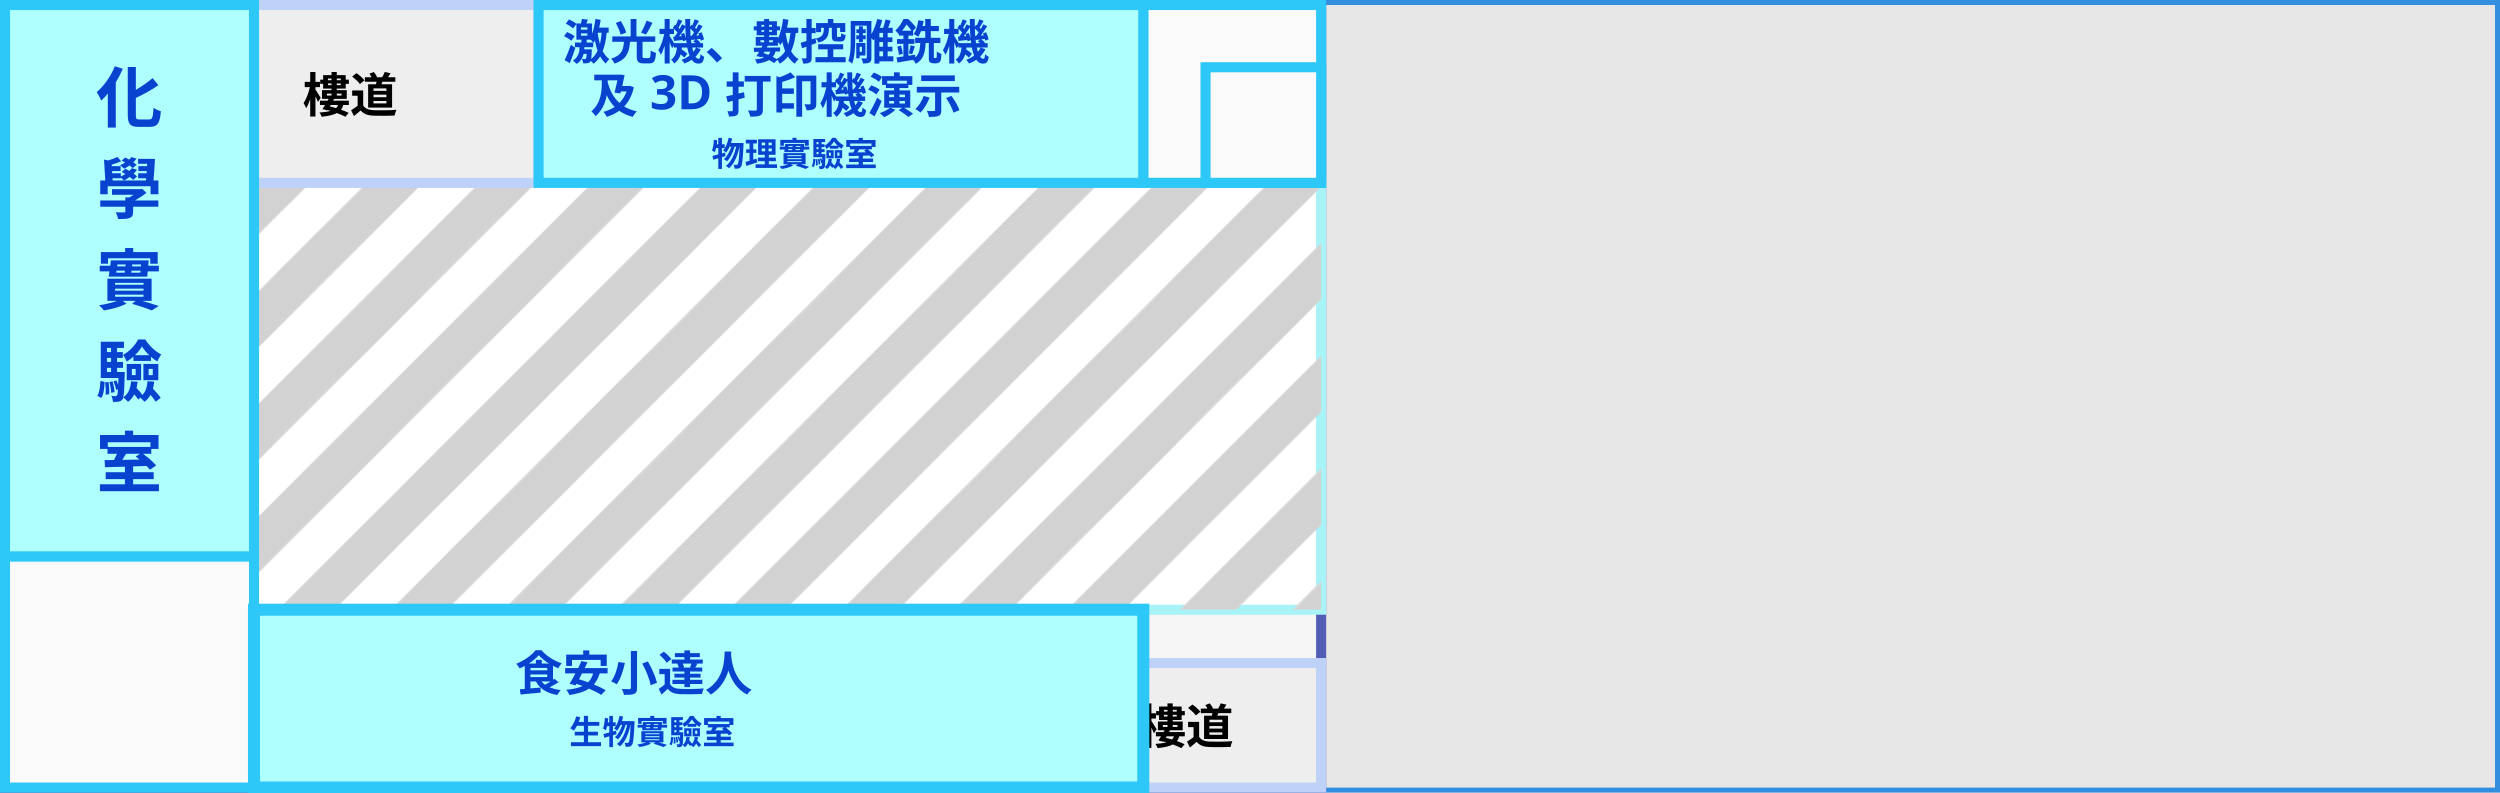
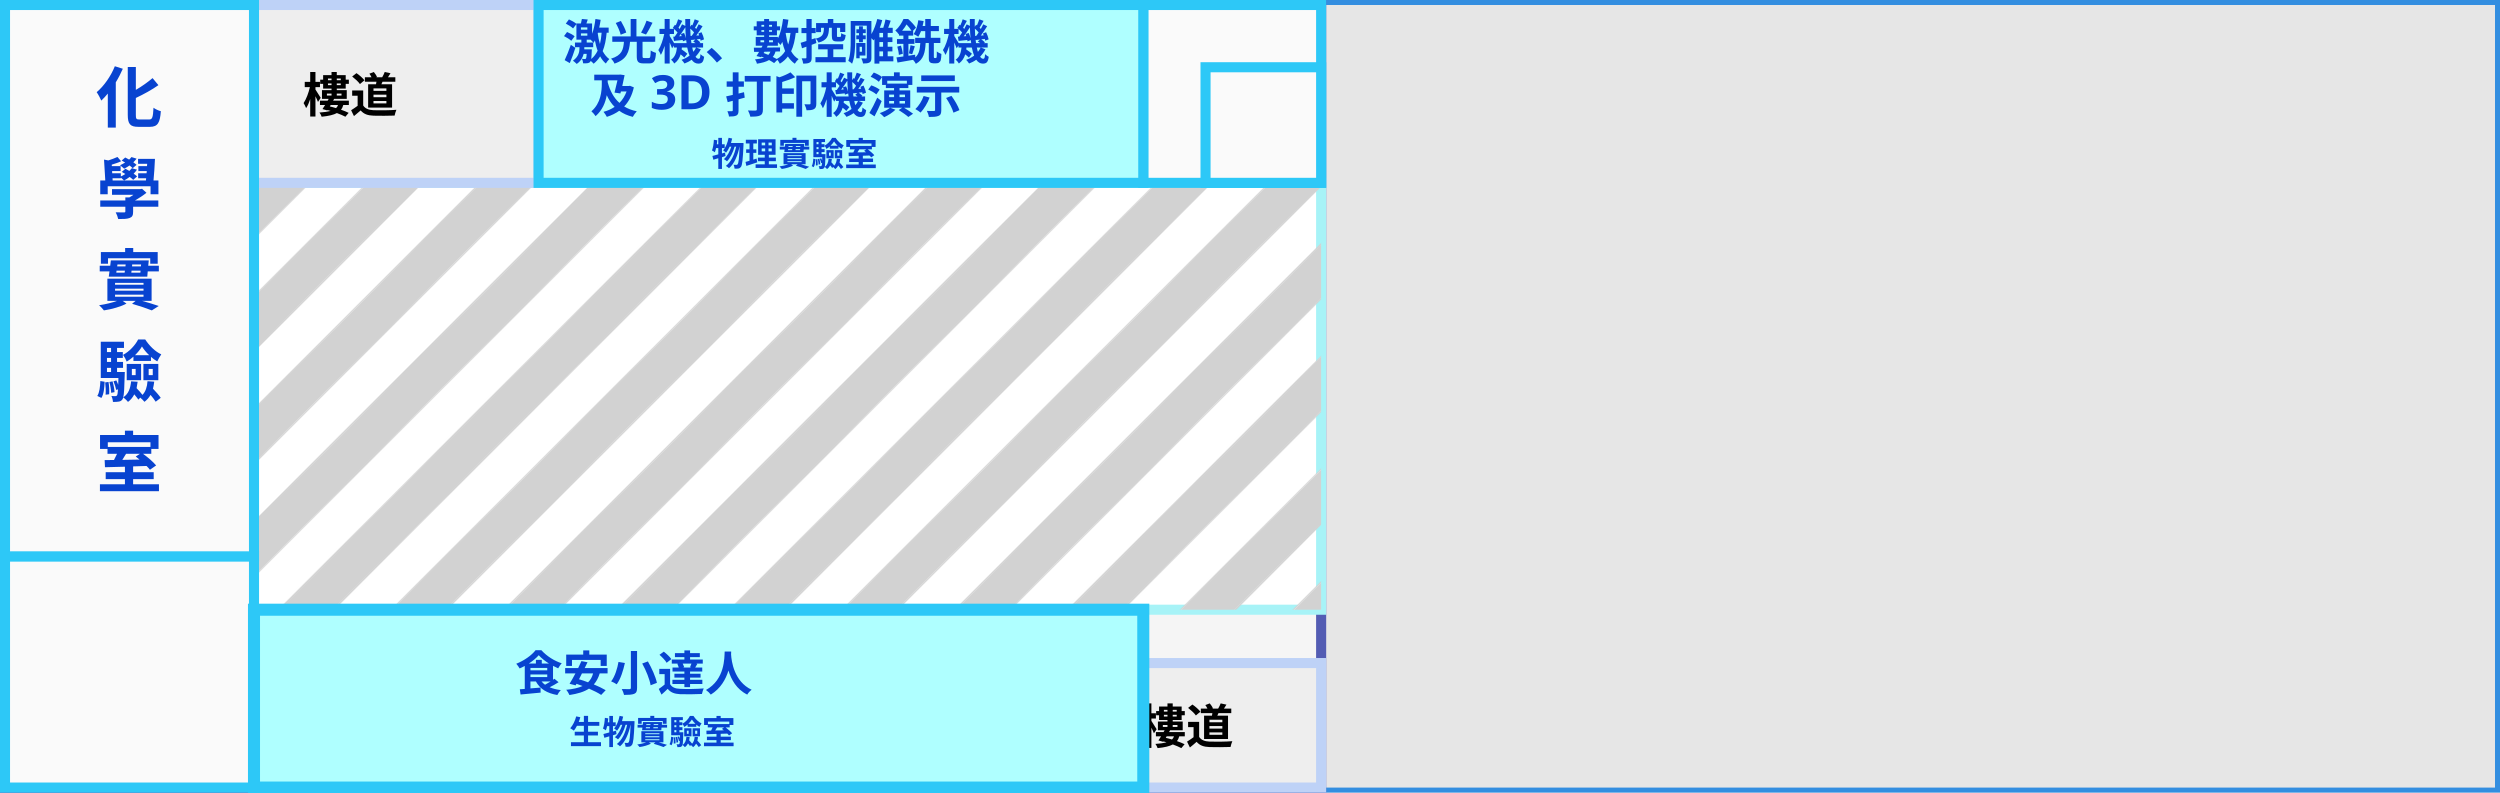
<svg xmlns="http://www.w3.org/2000/svg" xmlns:xlink="http://www.w3.org/1999/xlink" width="371.903mm" height="117.903mm" viewBox="0 0 371.903 117.903" version="1.1" id="svg8">
  <defs id="defs2">
    <pattern xlink:href="#pattern3241-4-4" id="pattern3259-5" patternTransform="matrix(0.1109277,0,0,0.1109277,81.58313,334.5228)" />
    <pattern patternUnits="userSpaceOnUse" width="151.181" height="151.181" patternTransform="translate(-229.0016,271.7669)" id="pattern3241-4-4">
      <path style="fill:#d2d2d2;fill-opacity:1;stroke:#000000;stroke-width:0;stroke-linecap:butt;stroke-linejoin:miter;stroke-miterlimit:4;stroke-dasharray:none;stroke-opacity:1" d="M 4.5622933e-6,151.181 H 75.591 L 151.181,75.591 V 4.5622933e-6 Z" id="path3153-20-2" />
      <path style="fill:#d2d2d2;fill-opacity:1;stroke:#000000;stroke-width:0;stroke-linecap:butt;stroke-linejoin:miter;stroke-miterlimit:4;stroke-dasharray:none;stroke-opacity:1" d="M 4.5622933e-6,4.5622933e-6 V 75.591 L 75.591,4.5622933e-6 Z" id="path3155-8-8" />
    </pattern>
    <pattern patternUnits="userSpaceOnUse" width="151.181" height="151.181" patternTransform="translate(-229.0016,271.7669)" id="pattern3241-4-4-7">
      <path style="fill:#d2d2d2;fill-opacity:1;stroke:#000000;stroke-width:0;stroke-linecap:butt;stroke-linejoin:miter;stroke-miterlimit:4;stroke-dasharray:none;stroke-opacity:1" d="M 4.5622933e-6,151.181 H 75.591 L 151.181,75.591 V 4.5622933e-6 Z" id="path3153-20-2-6" />
      <path style="fill:#d2d2d2;fill-opacity:1;stroke:#000000;stroke-width:0;stroke-linecap:butt;stroke-linejoin:miter;stroke-miterlimit:4;stroke-dasharray:none;stroke-opacity:1" d="M 4.5622933e-6,4.5622933e-6 V 75.591 L 75.591,4.5622933e-6 Z" id="path3155-8-8-8" />
    </pattern>
  </defs>
  <g id="layer1" transform="translate(-43.79875,-307.3217)">
    <rect style="opacity:1;fill:#fafafa;fill-opacity:1;stroke:#338ee0;stroke-width:1.5;stroke-linecap:square;stroke-linejoin:miter;stroke-miterlimit:4;stroke-dasharray:none;stroke-opacity:1;paint-order:normal" id="rect821" width="116.417" height="370.417" x="308.065" y="-414.958" ry="0" transform="rotate(90)" />
    <rect style="opacity:1;fill:#e6e6e6;fill-opacity:1;stroke:none;stroke-width:1.5;stroke-linecap:square;stroke-linejoin:miter;stroke-miterlimit:4;stroke-dasharray:none;stroke-opacity:1;paint-order:normal" id="rect823-5" width="174.625" height="116.417" x="240.333" y="308.065" ry="0" />
    <rect style="opacity:1;fill:#f5f5f5;fill-opacity:1;stroke:#535cb3;stroke-width:1.5;stroke-linecap:square;stroke-linejoin:miter;stroke-miterlimit:4;stroke-dasharray:none;stroke-opacity:1;paint-order:normal" id="rect823" width="195.792" height="116.417" x="44.542" y="308.065" ry="0" />
    <rect style="opacity:1;fill:#ffffff;fill-opacity:1;stroke:#a7f3f7;stroke-width:1.5;stroke-linecap:square;stroke-linejoin:miter;stroke-miterlimit:4;stroke-dasharray:none;stroke-opacity:1;paint-order:normal" id="rect878" width="158.75" height="63.5" x="81.583" y="334.523" />
    <path id="rect3245-4" style="fill:url(#pattern3259-5);stroke:none;stroke-width:1.097" d="m 81.583,334.523 v 63.5 H 240.333 v -63.5 z" />
    <rect style="opacity:1;fill:#fafafa;fill-opacity:1;stroke:#2dc8f7;stroke-width:1.5;stroke-linecap:square;stroke-linejoin:miter;stroke-miterlimit:4;stroke-dasharray:none;stroke-opacity:1;paint-order:normal" id="rect827-9" width="26.458" height="26.458" x="213.875" y="308.065" />
    <rect style="opacity:1;fill:#fafafa;fill-opacity:1;stroke:#2dc8f7;stroke-width:1.5;stroke-linecap:square;stroke-linejoin:miter;stroke-miterlimit:4;stroke-dasharray:none;stroke-opacity:1;paint-order:normal" id="rect827" width="17.198" height="17.198" x="223.135" y="317.325" />
    <rect style="opacity:1;fill:#eeeeee;fill-opacity:1;stroke:#bed2f7;stroke-width:1.5;stroke-linecap:square;stroke-linejoin:miter;stroke-miterlimit:4;stroke-dasharray:none;stroke-opacity:1;paint-order:normal" id="rect829-1" width="42.333" height="26.458" x="81.583" y="308.065" />
    <text xml:space="preserve" style="font-style:normal;font-weight:normal;font-size:10.583px;line-height:0.6;font-family:sans-serif;letter-spacing:0px;word-spacing:0px;fill:#000000;fill-opacity:1;stroke:none;stroke-width:1.5;stroke-miterlimit:4;stroke-dasharray:none" x="102.757" y="324.031" id="text931-5-5">
      <tspan x="102.757" y="324.031" style="font-style:normal;font-variant:normal;font-weight:bold;font-stretch:normal;font-size:7.056px;line-height:0.6;font-family:'Microsoft JhengHei UI';-inkscape-font-specification:'Microsoft JhengHei UI Bold';text-align:center;text-anchor:middle;fill:#000000;fill-opacity:1;stroke-width:1.5;stroke-miterlimit:4;stroke-dasharray:none" id="tspan951-2">樓道</tspan>
    </text>
    <rect style="opacity:1;fill:#eeeeee;fill-opacity:1;stroke:#bed2f7;stroke-width:1.5;stroke-linecap:square;stroke-linejoin:miter;stroke-miterlimit:4;stroke-dasharray:none;stroke-opacity:1;paint-order:normal" id="rect829-1-2" width="26.458" height="18.521" x="213.875" y="405.96" />
    <text xml:space="preserve" style="font-style:normal;font-weight:normal;font-size:10.583px;line-height:0.6;font-family:sans-serif;letter-spacing:0px;word-spacing:0px;fill:#000000;fill-opacity:1;stroke:none;stroke-width:1.5;stroke-miterlimit:4;stroke-dasharray:none" x="227.111" y="417.958" id="text931-5-5-9">
      <tspan x="227.111" y="417.958" style="font-style:normal;font-variant:normal;font-weight:bold;font-stretch:normal;font-size:7.056px;line-height:0.6;font-family:'Microsoft JhengHei UI';-inkscape-font-specification:'Microsoft JhengHei UI Bold';text-align:center;text-anchor:middle;fill:#000000;fill-opacity:1;stroke-width:1.5;stroke-miterlimit:4;stroke-dasharray:none" id="tspan951-2-9">樓道</tspan>
    </text>
    <text xml:space="preserve" style="font-style:normal;font-weight:normal;font-size:10.583px;line-height:1.25;font-family:sans-serif;letter-spacing:0px;word-spacing:0px;fill:#000000;fill-opacity:1;stroke:none;stroke-width:0.265" x="417.604" y="407.283" id="text1097" />
    <rect style="opacity:1;fill:#afffff;fill-opacity:1;stroke:#2dc8f7;stroke-width:1.5;stroke-linecap:square;stroke-linejoin:miter;stroke-miterlimit:4;stroke-dasharray:none;stroke-opacity:1;paint-order:normal" id="rect829-9" width="89.958" height="26.458" x="123.917" y="308.065" />
    <text xml:space="preserve" style="font-style:normal;font-weight:normal;font-size:10.583px;line-height:0.75;font-family:sans-serif;letter-spacing:0px;word-spacing:0px;fill:#0843d0;fill-opacity:1;stroke:none;stroke-width:1.5;stroke-miterlimit:4;stroke-dasharray:none" x="168.867" y="316.145" id="text931-5-9">
      <tspan id="tspan929-6-7" x="168.867" y="316.145" style="font-style:normal;font-variant:normal;font-weight:bold;font-stretch:normal;font-size:7.056px;line-height:0.75;font-family:'Microsoft JhengHei UI';-inkscape-font-specification:'Microsoft JhengHei UI Bold';text-align:center;text-anchor:middle;fill:#0843d0;fill-opacity:1;stroke-width:1.5;stroke-miterlimit:4;stroke-dasharray:none">激光機、數控雕銑機</tspan>
      <tspan x="168.867" y="324.083" style="font-style:normal;font-variant:normal;font-weight:bold;font-stretch:normal;font-size:7.056px;line-height:0.75;font-family:'Microsoft JhengHei UI';-inkscape-font-specification:'Microsoft JhengHei UI Bold';text-align:center;text-anchor:middle;fill:#0843d0;fill-opacity:1;stroke-width:1.5;stroke-miterlimit:4;stroke-dasharray:none" id="tspan846">及 3D 打印機演示</tspan>
      <tspan x="168.867" y="332.02" style="font-style:normal;font-variant:normal;font-weight:bold;font-stretch:normal;font-size:4.939px;line-height:0.75;font-family:'Microsoft JhengHei UI';-inkscape-font-specification:'Microsoft JhengHei UI Bold';text-align:center;text-anchor:middle;fill:#0843d0;fill-opacity:1;stroke-width:1.5;stroke-miterlimit:4;stroke-dasharray:none" id="tspan951-24">物理實驗室</tspan>
    </text>
    <rect style="opacity:1;fill:#fafafa;fill-opacity:1;stroke:#2dc8f7;stroke-width:1.5;stroke-linecap:square;stroke-linejoin:miter;stroke-miterlimit:4;stroke-dasharray:none;stroke-opacity:1;paint-order:normal" id="rect825-23" width="37.042" height="34.396" x="44.542" y="390.085" />
-     <rect style="opacity:1;fill:#afffff;fill-opacity:1;stroke:#2dc8f7;stroke-width:1.5;stroke-linecap:square;stroke-linejoin:miter;stroke-miterlimit:4;stroke-dasharray:none;stroke-opacity:1;paint-order:normal" id="rect825" width="37.042" height="82.021" x="44.542" y="308.065" />
+     <rect style="opacity:1;fill:#fafafa;fill-opacity:1;stroke:#2dc8f7;stroke-width:1.5;stroke-linecap:square;stroke-linejoin:miter;stroke-miterlimit:4;stroke-dasharray:none;stroke-opacity:1;paint-order:normal" id="rect825" width="37.042" height="82.021" x="44.542" y="308.065" />
    <rect style="opacity:1;fill:#afffff;fill-opacity:1;stroke:#2dc8f7;stroke-width:1.793;stroke-linecap:square;stroke-linejoin:miter;stroke-miterlimit:4;stroke-dasharray:none;stroke-opacity:1;paint-order:normal" id="rect846" width="132.292" height="26.458" x="81.583" y="398.023" />
    <text xml:space="preserve" style="font-style:normal;font-weight:normal;font-size:10.583px;line-height:0.75;font-family:sans-serif;letter-spacing:0px;word-spacing:0px;fill:#0843d0;fill-opacity:1;stroke:none;stroke-width:1.5;stroke-miterlimit:4;stroke-dasharray:none" x="147.712" y="410.076" id="text931-5-9-6">
      <tspan x="147.712" y="410.076" style="font-style:normal;font-variant:normal;font-weight:bold;font-stretch:normal;font-size:7.056px;line-height:0.75;font-family:'Microsoft JhengHei UI';-inkscape-font-specification:'Microsoft JhengHei UI Bold';text-align:center;text-anchor:middle;fill:#0843d0;fill-opacity:1;stroke-width:1.5;stroke-miterlimit:4;stroke-dasharray:none" id="tspan846-4">食安小達人</tspan>
      <tspan x="147.712" y="418.013" style="font-style:normal;font-variant:normal;font-weight:bold;font-stretch:normal;font-size:4.939px;line-height:0.75;font-family:'Microsoft JhengHei UI';-inkscape-font-specification:'Microsoft JhengHei UI Bold';text-align:center;text-anchor:middle;fill:#0843d0;fill-opacity:1;stroke-width:1.5;stroke-miterlimit:4;stroke-dasharray:none" id="tspan951-24-7">生物實驗室</tspan>
    </text>
    <text xml:space="preserve" style="font-style:normal;font-weight:normal;font-size:10.583px;line-height:1.25;font-family:sans-serif;letter-spacing:0px;word-spacing:0px;fill:#0843d0;fill-opacity:1;stroke:none;stroke-width:0.265" x="58.085" y="325.428" id="text863">
      <tspan id="tspan861" x="58.085" y="325.428" style="font-style:normal;font-variant:normal;font-weight:bold;font-stretch:normal;font-size:9.878px;font-family:sans-serif;-inkscape-font-specification:'sans-serif Bold';writing-mode:lr-tb;fill:#0843d0;fill-opacity:1;stroke-width:0.265">化</tspan>
      <tspan x="58.085" y="339.017" style="font-style:normal;font-variant:normal;font-weight:bold;font-stretch:normal;font-size:9.878px;font-family:sans-serif;-inkscape-font-specification:'sans-serif Bold';writing-mode:lr-tb;fill:#0843d0;fill-opacity:1;stroke-width:0.265" id="tspan865">學</tspan>
      <tspan x="58.085" y="352.606" style="font-style:normal;font-variant:normal;font-weight:bold;font-stretch:normal;font-size:9.878px;font-family:sans-serif;-inkscape-font-specification:'sans-serif Bold';writing-mode:lr-tb;fill:#0843d0;fill-opacity:1;stroke-width:0.265" id="tspan867">實</tspan>
      <tspan x="58.085" y="366.194" style="font-style:normal;font-variant:normal;font-weight:bold;font-stretch:normal;font-size:9.878px;font-family:sans-serif;-inkscape-font-specification:'sans-serif Bold';writing-mode:lr-tb;fill:#0843d0;fill-opacity:1;stroke-width:0.265" id="tspan869">驗</tspan>
      <tspan x="58.085" y="379.783" style="font-style:normal;font-variant:normal;font-weight:bold;font-stretch:normal;font-size:9.878px;font-family:sans-serif;-inkscape-font-specification:'sans-serif Bold';writing-mode:lr-tb;fill:#0843d0;fill-opacity:1;stroke-width:0.265" id="tspan871">室</tspan>
    </text>
  </g>
</svg>
